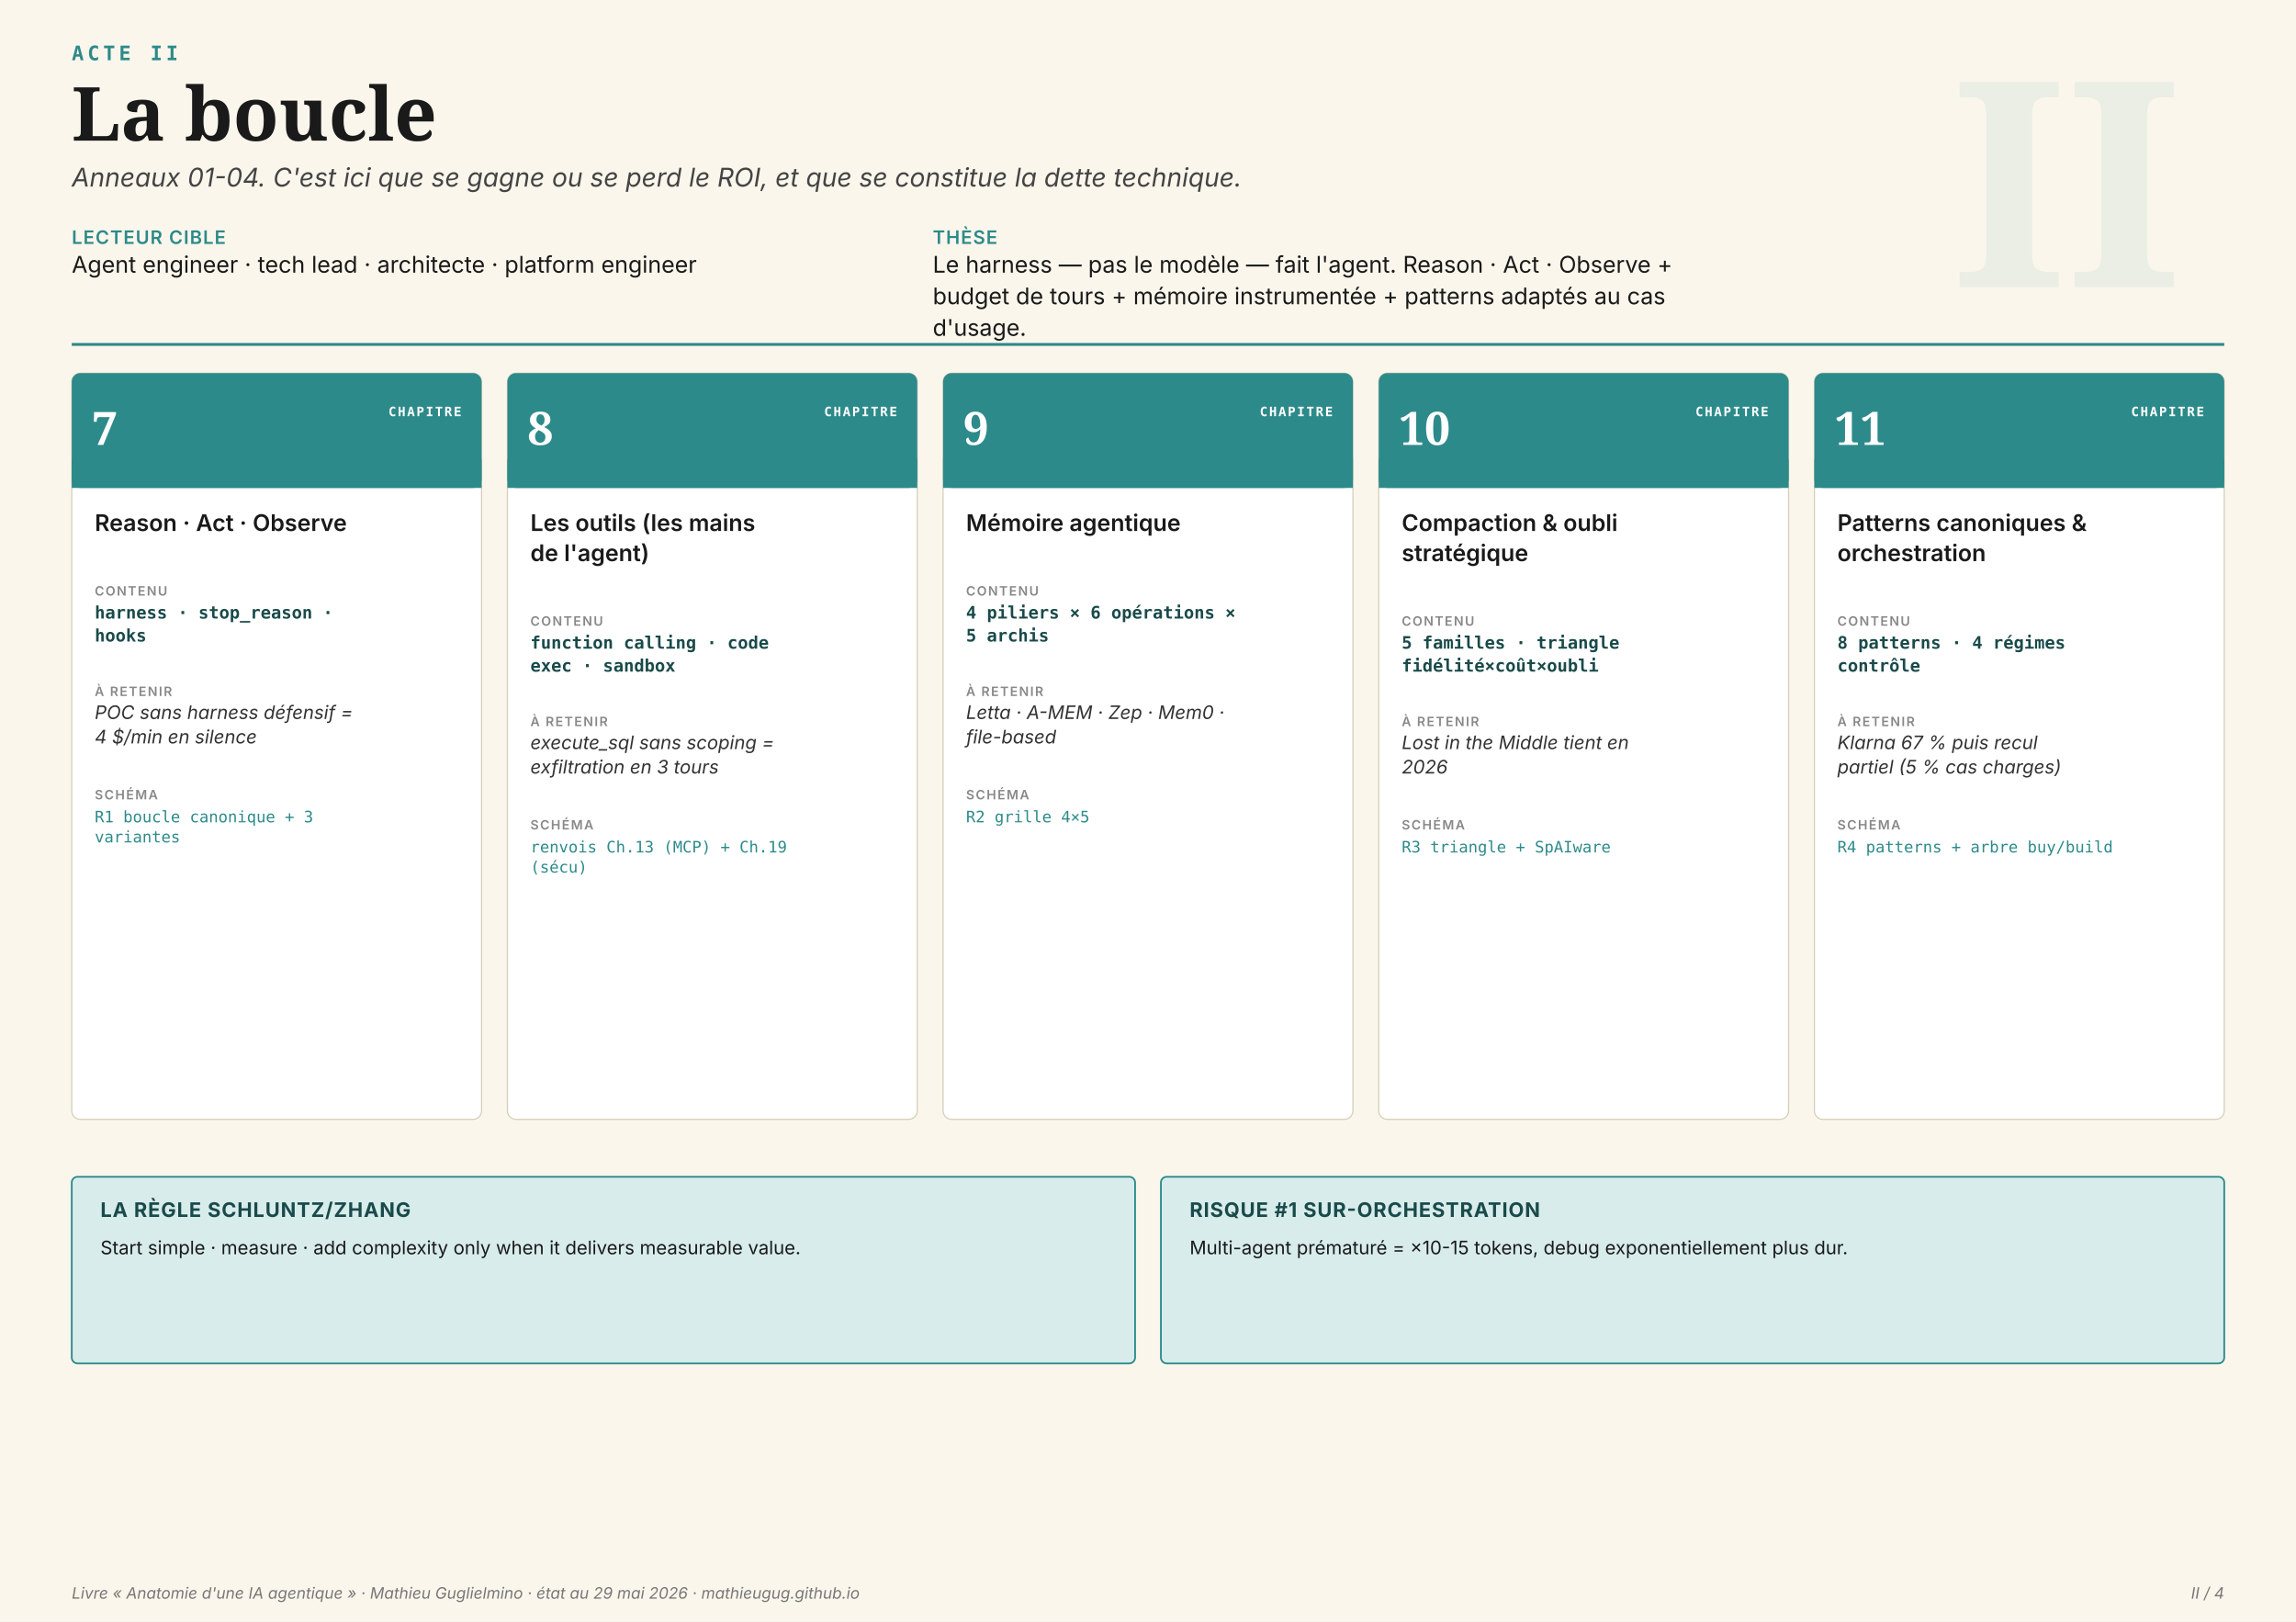
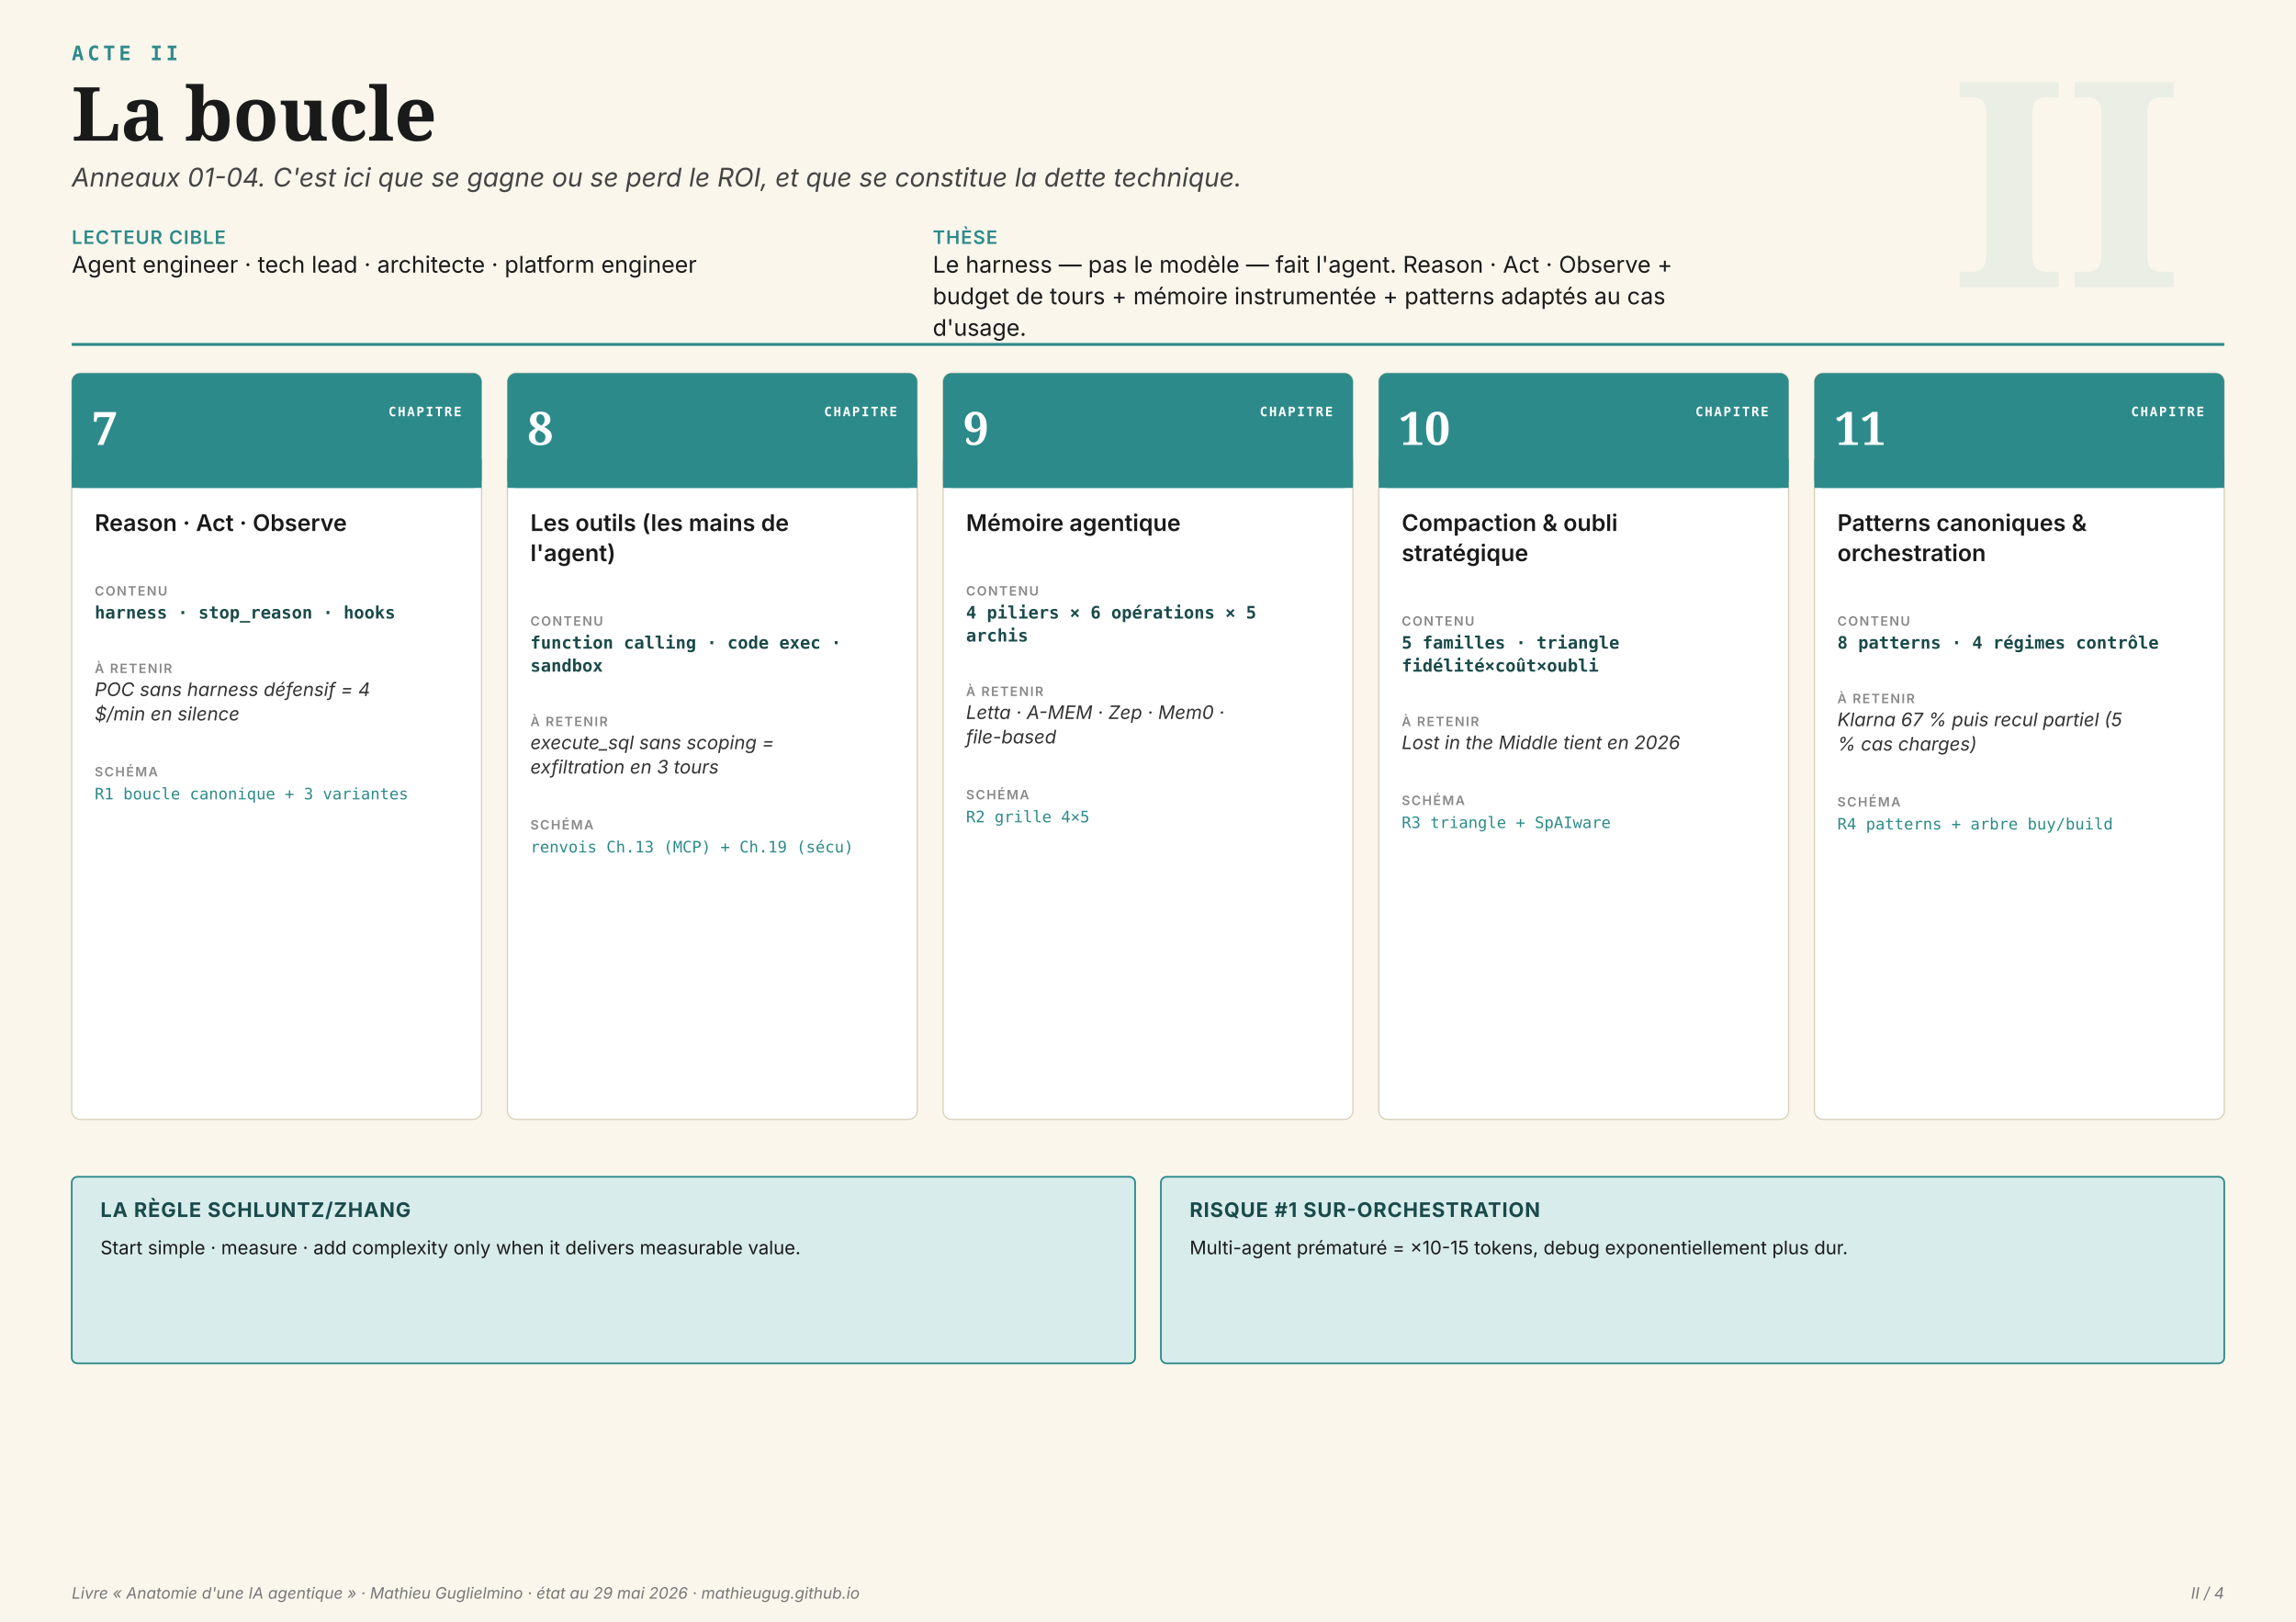
<svg xmlns="http://www.w3.org/2000/svg" viewBox="0 0 1600 1130" font-family="Inter, system-ui, sans-serif" role="img" aria-labelledby="title-acte-II">
  <style>
    .acte-tag { font: 700 14px 'JetBrains Mono', monospace; fill: #2d8a8a; letter-spacing: 0.18em; }
    .acte-num { font: 900 200px/1 'Fraunces', 'Georgia', serif; fill: #2d8a8a; opacity: 0.08; }
    .acte-title { font: 700 52px/1.1 'Fraunces', 'Georgia', serif; fill: #1a1a1a; }
    .acte-subtitle { font: italic 18px/1.4 'Inter', sans-serif; fill: #444; }
    .acte-audience { font: 600 13px 'Inter', sans-serif; fill: #2d8a8a; letter-spacing: 0.05em; }
    .acte-thesis { font: 16px/1.4 'Inter', sans-serif; fill: #1a1a1a; }
    .card-bg { fill: #ffffff; stroke: #d4cdb6; stroke-width: 0.8; }
    .card-stripe { fill: #2d8a8a; }
    .card-num { font: 700 32px 'Fraunces', 'Georgia', serif; fill: #fff; }
    .card-tag { font: 600 9px 'JetBrains Mono', monospace; fill: #fff; letter-spacing: 0.12em; }
    .card-title { font: 600 16px/1.25 'Inter', sans-serif; fill: #1a1a1a; }
    .card-fact { font: 600 12px 'JetBrains Mono', monospace; fill: #1a4a4a; }
    .card-claim { font: italic 13px/1.4 'Inter', sans-serif; fill: #333; }
    .card-schema { font: 11px 'JetBrains Mono', monospace; fill: #2d8a8a; }
    .card-label { font: 600 9px 'Inter', sans-serif; fill: #888; letter-spacing: 0.1em; }
    .callout-box { fill: #d8ecec; stroke: #2d8a8a; stroke-width: 1.2; }
    .callout-title { font: 700 14px 'Inter', sans-serif; fill: #1a4a4a; letter-spacing: 0.04em; }
    .callout-body { font: 13px/1.4 'Inter', sans-serif; fill: #1a1a1a; }
    .caption { font: italic 11px 'Inter', sans-serif; fill: #777; }
+     .chapter-card { cursor: pointer; transition: transform .2s ease, filter .2s ease; transform-origin: center; transform-box: fill-box; }
+     .chapter-card:hover .card-bg, .chapter-card:focus-visible .card-bg { fill: #fffdf6; }
+     .chapter-card:focus { outline: none; }
+     .chapter-card:focus-visible .card-bg { stroke: #2d8a8a; stroke-width: 2; }
  </style>
  <rect width="1600" height="1130" fill="#faf6ec" />
  <text x="1360" y="200" class="acte-num">II</text>
  <text x="50" y="42" class="acte-tag">ACTE II</text>
  <text x="50" y="98" class="acte-title">La boucle</text>
  <text x="50" y="130" class="acte-subtitle">Anneaux 01-04. C'est ici que se gagne ou se perd le ROI, et que se constitue la dette technique.</text>
  <text x="50" y="170" class="acte-audience">LECTEUR CIBLE</text>
  <text x="50" y="190" class="acte-thesis">Agent engineer · tech lead · architecte · platform engineer</text>
  <text x="650" y="170" class="acte-audience">THÈSE</text>
  <text x="650" y="190" class="acte-thesis">Le harness — pas le modèle — fait l'agent. Reason · Act · Observe +</text>
  <text x="650" y="212" class="acte-thesis">budget de tours + mémoire instrumentée + patterns adaptés au cas</text>
  <text x="650" y="234" class="acte-thesis">d'usage.</text>
  <line x1="50" y1="240" x2="1550" y2="240" stroke="#2d8a8a" stroke-width="2" />
-   <rect x="50.0" y="260" width="285.6" height="520" class="card-bg" rx="6" />
-   <rect x="50.0" y="260" width="285.6" height="80" class="card-stripe" rx="6" />
-   <rect x="50.0" y="320" width="285.6" height="20" class="card-stripe" />
-   <text x="64.0" y="310" class="card-num">7</text>
-   <text x="321.6" y="290" text-anchor="end" class="card-tag">CHAPITRE</text>
-   <text x="66.0" y="370" class="card-title">Reason · Act · Observe</text>
-   <text x="66.0" y="415" class="card-label">CONTENU</text>
-   <text x="66.0" y="431" class="card-fact">harness · stop_reason ·</text>
-   <text x="66.0" y="447" class="card-fact">hooks</text>
-   <text x="66.0" y="485" class="card-label">À RETENIR</text>
-   <text x="66.0" y="501" class="card-claim">POC sans harness défensif =</text>
-   <text x="66.0" y="518" class="card-claim">4 $/min en silence</text>
-   <text x="66.0" y="557" class="card-label">SCHÉMA</text>
-   <text x="66.0" y="573" class="card-schema">R1 boucle canonique + 3</text>
-   <text x="66.0" y="587" class="card-schema">variantes</text>
-   <rect x="353.6" y="260" width="285.6" height="520" class="card-bg" rx="6" />
-   <rect x="353.6" y="260" width="285.6" height="80" class="card-stripe" rx="6" />
-   <rect x="353.6" y="320" width="285.6" height="20" class="card-stripe" />
-   <text x="367.6" y="310" class="card-num">8</text>
-   <text x="625.2" y="290" text-anchor="end" class="card-tag">CHAPITRE</text>
-   <text x="369.6" y="370" class="card-title">Les outils (les mains</text>
-   <text x="369.6" y="391" class="card-title">de l'agent)</text>
-   <text x="369.6" y="436" class="card-label">CONTENU</text>
-   <text x="369.6" y="452" class="card-fact">function calling · code</text>
-   <text x="369.6" y="468" class="card-fact">exec · sandbox</text>
-   <text x="369.6" y="506" class="card-label">À RETENIR</text>
-   <text x="369.6" y="522" class="card-claim">execute_sql sans scoping =</text>
-   <text x="369.6" y="539" class="card-claim">exfiltration en 3 tours</text>
-   <text x="369.6" y="578" class="card-label">SCHÉMA</text>
-   <text x="369.6" y="594" class="card-schema">renvois Ch.13 (MCP) + Ch.19</text>
-   <text x="369.6" y="608" class="card-schema">(sécu)</text>
-   <rect x="657.2" y="260" width="285.6" height="520" class="card-bg" rx="6" />
-   <rect x="657.2" y="260" width="285.6" height="80" class="card-stripe" rx="6" />
-   <rect x="657.2" y="320" width="285.6" height="20" class="card-stripe" />
-   <text x="671.2" y="310" class="card-num">9</text>
-   <text x="928.8" y="290" text-anchor="end" class="card-tag">CHAPITRE</text>
-   <text x="673.2" y="370" class="card-title">Mémoire agentique</text>
-   <text x="673.2" y="415" class="card-label">CONTENU</text>
-   <text x="673.2" y="431" class="card-fact">4 piliers × 6 opérations ×</text>
-   <text x="673.2" y="447" class="card-fact">5 archis</text>
-   <text x="673.2" y="485" class="card-label">À RETENIR</text>
-   <text x="673.2" y="501" class="card-claim">Letta · A-MEM · Zep · Mem0 ·</text>
-   <text x="673.2" y="518" class="card-claim">file-based</text>
-   <text x="673.2" y="557" class="card-label">SCHÉMA</text>
-   <text x="673.2" y="573" class="card-schema">R2 grille 4×5</text>
-   <rect x="960.8" y="260" width="285.6" height="520" class="card-bg" rx="6" />
-   <rect x="960.8" y="260" width="285.6" height="80" class="card-stripe" rx="6" />
-   <rect x="960.8" y="320" width="285.6" height="20" class="card-stripe" />
-   <text x="974.8" y="310" class="card-num">10</text>
-   <text x="1232.4" y="290" text-anchor="end" class="card-tag">CHAPITRE</text>
-   <text x="976.8" y="370" class="card-title">Compaction &amp; oubli</text>
-   <text x="976.8" y="391" class="card-title">stratégique</text>
-   <text x="976.8" y="436" class="card-label">CONTENU</text>
-   <text x="976.8" y="452" class="card-fact">5 familles · triangle</text>
-   <text x="976.8" y="468" class="card-fact">fidélité×coût×oubli</text>
-   <text x="976.8" y="506" class="card-label">À RETENIR</text>
-   <text x="976.8" y="522" class="card-claim">Lost in the Middle tient en</text>
-   <text x="976.8" y="539" class="card-claim">2026</text>
-   <text x="976.8" y="578" class="card-label">SCHÉMA</text>
-   <text x="976.8" y="594" class="card-schema">R3 triangle + SpAIware</text>
-   <rect x="1264.4" y="260" width="285.6" height="520" class="card-bg" rx="6" />
-   <rect x="1264.4" y="260" width="285.6" height="80" class="card-stripe" rx="6" />
-   <rect x="1264.4" y="320" width="285.6" height="20" class="card-stripe" />
-   <text x="1278.4" y="310" class="card-num">11</text>
-   <text x="1536.0" y="290" text-anchor="end" class="card-tag">CHAPITRE</text>
-   <text x="1280.4" y="370" class="card-title">Patterns canoniques &amp;</text>
-   <text x="1280.4" y="391" class="card-title">orchestration</text>
-   <text x="1280.4" y="436" class="card-label">CONTENU</text>
-   <text x="1280.4" y="452" class="card-fact">8 patterns · 4 régimes</text>
-   <text x="1280.4" y="468" class="card-fact">contrôle</text>
-   <text x="1280.4" y="506" class="card-label">À RETENIR</text>
-   <text x="1280.4" y="522" class="card-claim">Klarna 67 % puis recul</text>
-   <text x="1280.4" y="539" class="card-claim">partiel (5 % cas charges)</text>
-   <text x="1280.4" y="578" class="card-label">SCHÉMA</text>
-   <text x="1280.4" y="594" class="card-schema">R4 patterns + arbre buy/build</text>
+   <g class="chapter-card" data-ch="7" data-slug="ch07-boucle-agentique" role="link" tabindex="0" aria-label="Chapitre 7 — Reason · Act · Observe">
+     <rect x="50.0" y="260" width="285.6" height="520" class="card-bg" rx="6" />
+     <rect x="50.0" y="260" width="285.6" height="80" class="card-stripe" rx="6" />
+     <rect x="50.0" y="320" width="285.6" height="20" class="card-stripe" />
+     <text x="64.0" y="310" class="card-num">7</text>
+     <text x="321.6" y="290" text-anchor="end" class="card-tag">CHAPITRE</text>
+     <text x="66.0" y="370" class="card-title">Reason · Act · Observe</text>
+     <text x="66.0" y="415" class="card-label">CONTENU</text>
+     <text x="66.0" y="431" class="card-fact">harness · stop_reason · hooks</text>
+     <text x="66.0" y="469" class="card-label">À RETENIR</text>
+     <text x="66.0" y="485" class="card-claim">POC sans harness défensif = 4</text>
+     <text x="66.0" y="502" class="card-claim">$/min en silence</text>
+     <text x="66.0" y="541" class="card-label">SCHÉMA</text>
+     <text x="66.0" y="557" class="card-schema">R1 boucle canonique + 3 variantes</text>
+   </g>
+   <g class="chapter-card" data-ch="8" data-slug="ch08-outils-de-lagent" role="link" tabindex="0" aria-label="Chapitre 8 — Les outils (les mains de l'agent)">
+     <rect x="353.6" y="260" width="285.6" height="520" class="card-bg" rx="6" />
+     <rect x="353.6" y="260" width="285.6" height="80" class="card-stripe" rx="6" />
+     <rect x="353.6" y="320" width="285.6" height="20" class="card-stripe" />
+     <text x="367.6" y="310" class="card-num">8</text>
+     <text x="625.2" y="290" text-anchor="end" class="card-tag">CHAPITRE</text>
+     <text x="369.6" y="370" class="card-title">Les outils (les mains de</text>
+     <text x="369.6" y="391" class="card-title">l'agent)</text>
+     <text x="369.6" y="436" class="card-label">CONTENU</text>
+     <text x="369.6" y="452" class="card-fact">function calling · code exec ·</text>
+     <text x="369.6" y="468" class="card-fact">sandbox</text>
+     <text x="369.6" y="506" class="card-label">À RETENIR</text>
+     <text x="369.6" y="522" class="card-claim">execute_sql sans scoping =</text>
+     <text x="369.6" y="539" class="card-claim">exfiltration en 3 tours</text>
+     <text x="369.6" y="578" class="card-label">SCHÉMA</text>
+     <text x="369.6" y="594" class="card-schema">renvois Ch.13 (MCP) + Ch.19 (sécu)</text>
+   </g>
+   <g class="chapter-card" data-ch="9" data-slug="ch09-memoire-agentique" role="link" tabindex="0" aria-label="Chapitre 9 — Mémoire agentique">
+     <rect x="657.2" y="260" width="285.6" height="520" class="card-bg" rx="6" />
+     <rect x="657.2" y="260" width="285.6" height="80" class="card-stripe" rx="6" />
+     <rect x="657.2" y="320" width="285.6" height="20" class="card-stripe" />
+     <text x="671.2" y="310" class="card-num">9</text>
+     <text x="928.8" y="290" text-anchor="end" class="card-tag">CHAPITRE</text>
+     <text x="673.2" y="370" class="card-title">Mémoire agentique</text>
+     <text x="673.2" y="415" class="card-label">CONTENU</text>
+     <text x="673.2" y="431" class="card-fact">4 piliers × 6 opérations × 5</text>
+     <text x="673.2" y="447" class="card-fact">archis</text>
+     <text x="673.2" y="485" class="card-label">À RETENIR</text>
+     <text x="673.2" y="501" class="card-claim">Letta · A-MEM · Zep · Mem0 ·</text>
+     <text x="673.2" y="518" class="card-claim">file-based</text>
+     <text x="673.2" y="557" class="card-label">SCHÉMA</text>
+     <text x="673.2" y="573" class="card-schema">R2 grille 4×5</text>
+   </g>
+   <g class="chapter-card" data-ch="10" data-slug="ch10-compaction" role="link" tabindex="0" aria-label="Chapitre 10 — Compaction &amp; oubli stratégique">
+     <rect x="960.8" y="260" width="285.6" height="520" class="card-bg" rx="6" />
+     <rect x="960.8" y="260" width="285.6" height="80" class="card-stripe" rx="6" />
+     <rect x="960.8" y="320" width="285.6" height="20" class="card-stripe" />
+     <text x="974.8" y="310" class="card-num">10</text>
+     <text x="1232.4" y="290" text-anchor="end" class="card-tag">CHAPITRE</text>
+     <text x="976.8" y="370" class="card-title">Compaction &amp; oubli</text>
+     <text x="976.8" y="391" class="card-title">stratégique</text>
+     <text x="976.8" y="436" class="card-label">CONTENU</text>
+     <text x="976.8" y="452" class="card-fact">5 familles · triangle</text>
+     <text x="976.8" y="468" class="card-fact">fidélité×coût×oubli</text>
+     <text x="976.8" y="506" class="card-label">À RETENIR</text>
+     <text x="976.8" y="522" class="card-claim">Lost in the Middle tient en 2026</text>
+     <text x="976.8" y="561" class="card-label">SCHÉMA</text>
+     <text x="976.8" y="577" class="card-schema">R3 triangle + SpAIware</text>
+   </g>
+   <g class="chapter-card" data-ch="11" data-slug="ch11-patterns-orchestration" role="link" tabindex="0" aria-label="Chapitre 11 — Patterns canoniques &amp; orchestration">
+     <rect x="1264.4" y="260" width="285.6" height="520" class="card-bg" rx="6" />
+     <rect x="1264.4" y="260" width="285.6" height="80" class="card-stripe" rx="6" />
+     <rect x="1264.4" y="320" width="285.6" height="20" class="card-stripe" />
+     <text x="1278.4" y="310" class="card-num">11</text>
+     <text x="1536.0" y="290" text-anchor="end" class="card-tag">CHAPITRE</text>
+     <text x="1280.4" y="370" class="card-title">Patterns canoniques &amp;</text>
+     <text x="1280.4" y="391" class="card-title">orchestration</text>
+     <text x="1280.4" y="436" class="card-label">CONTENU</text>
+     <text x="1280.4" y="452" class="card-fact">8 patterns · 4 régimes contrôle</text>
+     <text x="1280.4" y="490" class="card-label">À RETENIR</text>
+     <text x="1280.4" y="506" class="card-claim">Klarna 67 % puis recul partiel (5</text>
+     <text x="1280.4" y="523" class="card-claim">% cas charges)</text>
+     <text x="1280.4" y="562" class="card-label">SCHÉMA</text>
+     <text x="1280.4" y="578" class="card-schema">R4 patterns + arbre buy/build</text>
+   </g>
  <rect x="50.0" y="820" width="741.0" height="130" class="callout-box" rx="4" />
  <text x="70.0" y="848" class="callout-title">LA RÈGLE SCHLUNTZ/ZHANG</text>
  <text x="70.0" y="874" class="callout-body">Start simple · measure · add complexity only when it delivers measurable value.</text>
  <rect x="809.0" y="820" width="741.0" height="130" class="callout-box" rx="4" />
  <text x="829.0" y="848" class="callout-title">RISQUE #1 SUR-ORCHESTRATION</text>
  <text x="829.0" y="874" class="callout-body">Multi-agent prématuré = ×10-15 tokens, debug exponentiellement plus dur.</text>
  <text x="50" y="1114" class="caption">Livre « Anatomie d'une IA agentique » · Mathieu Guglielmino · état au 29 mai 2026 · mathieugug.github.io</text>
  <text x="1550" y="1114" text-anchor="end" class="caption">II / 4</text>
</svg>
